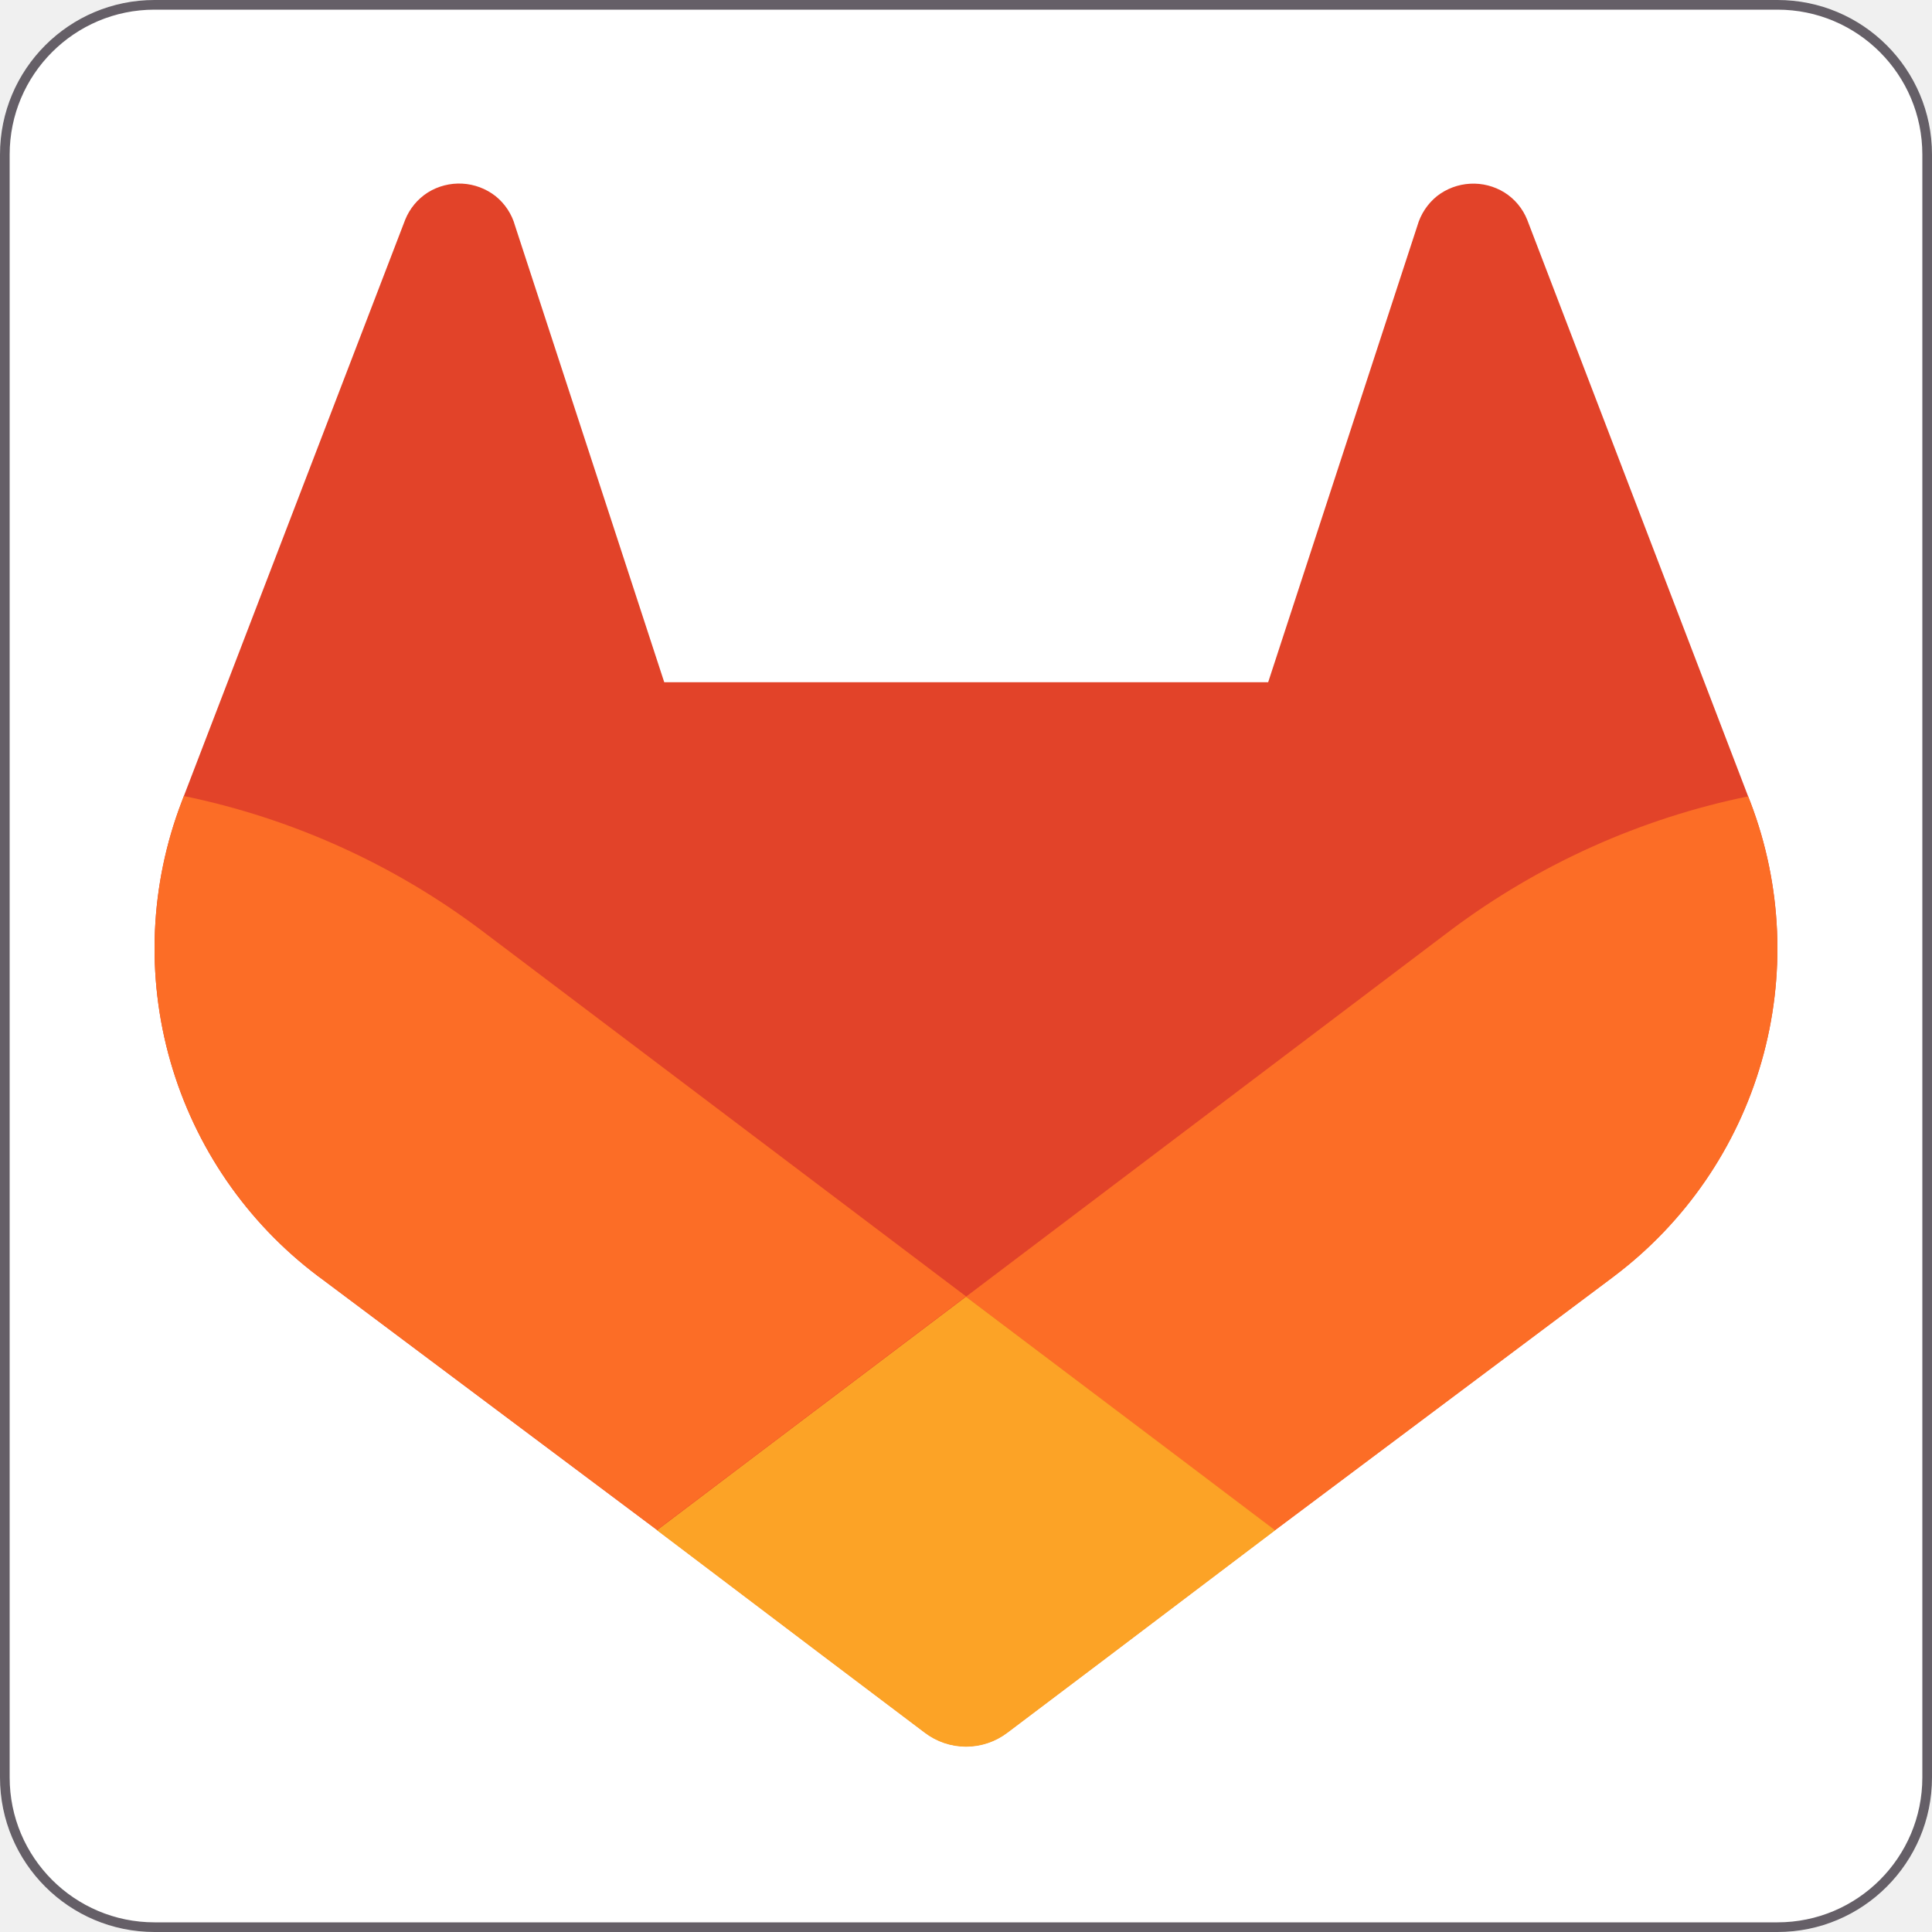
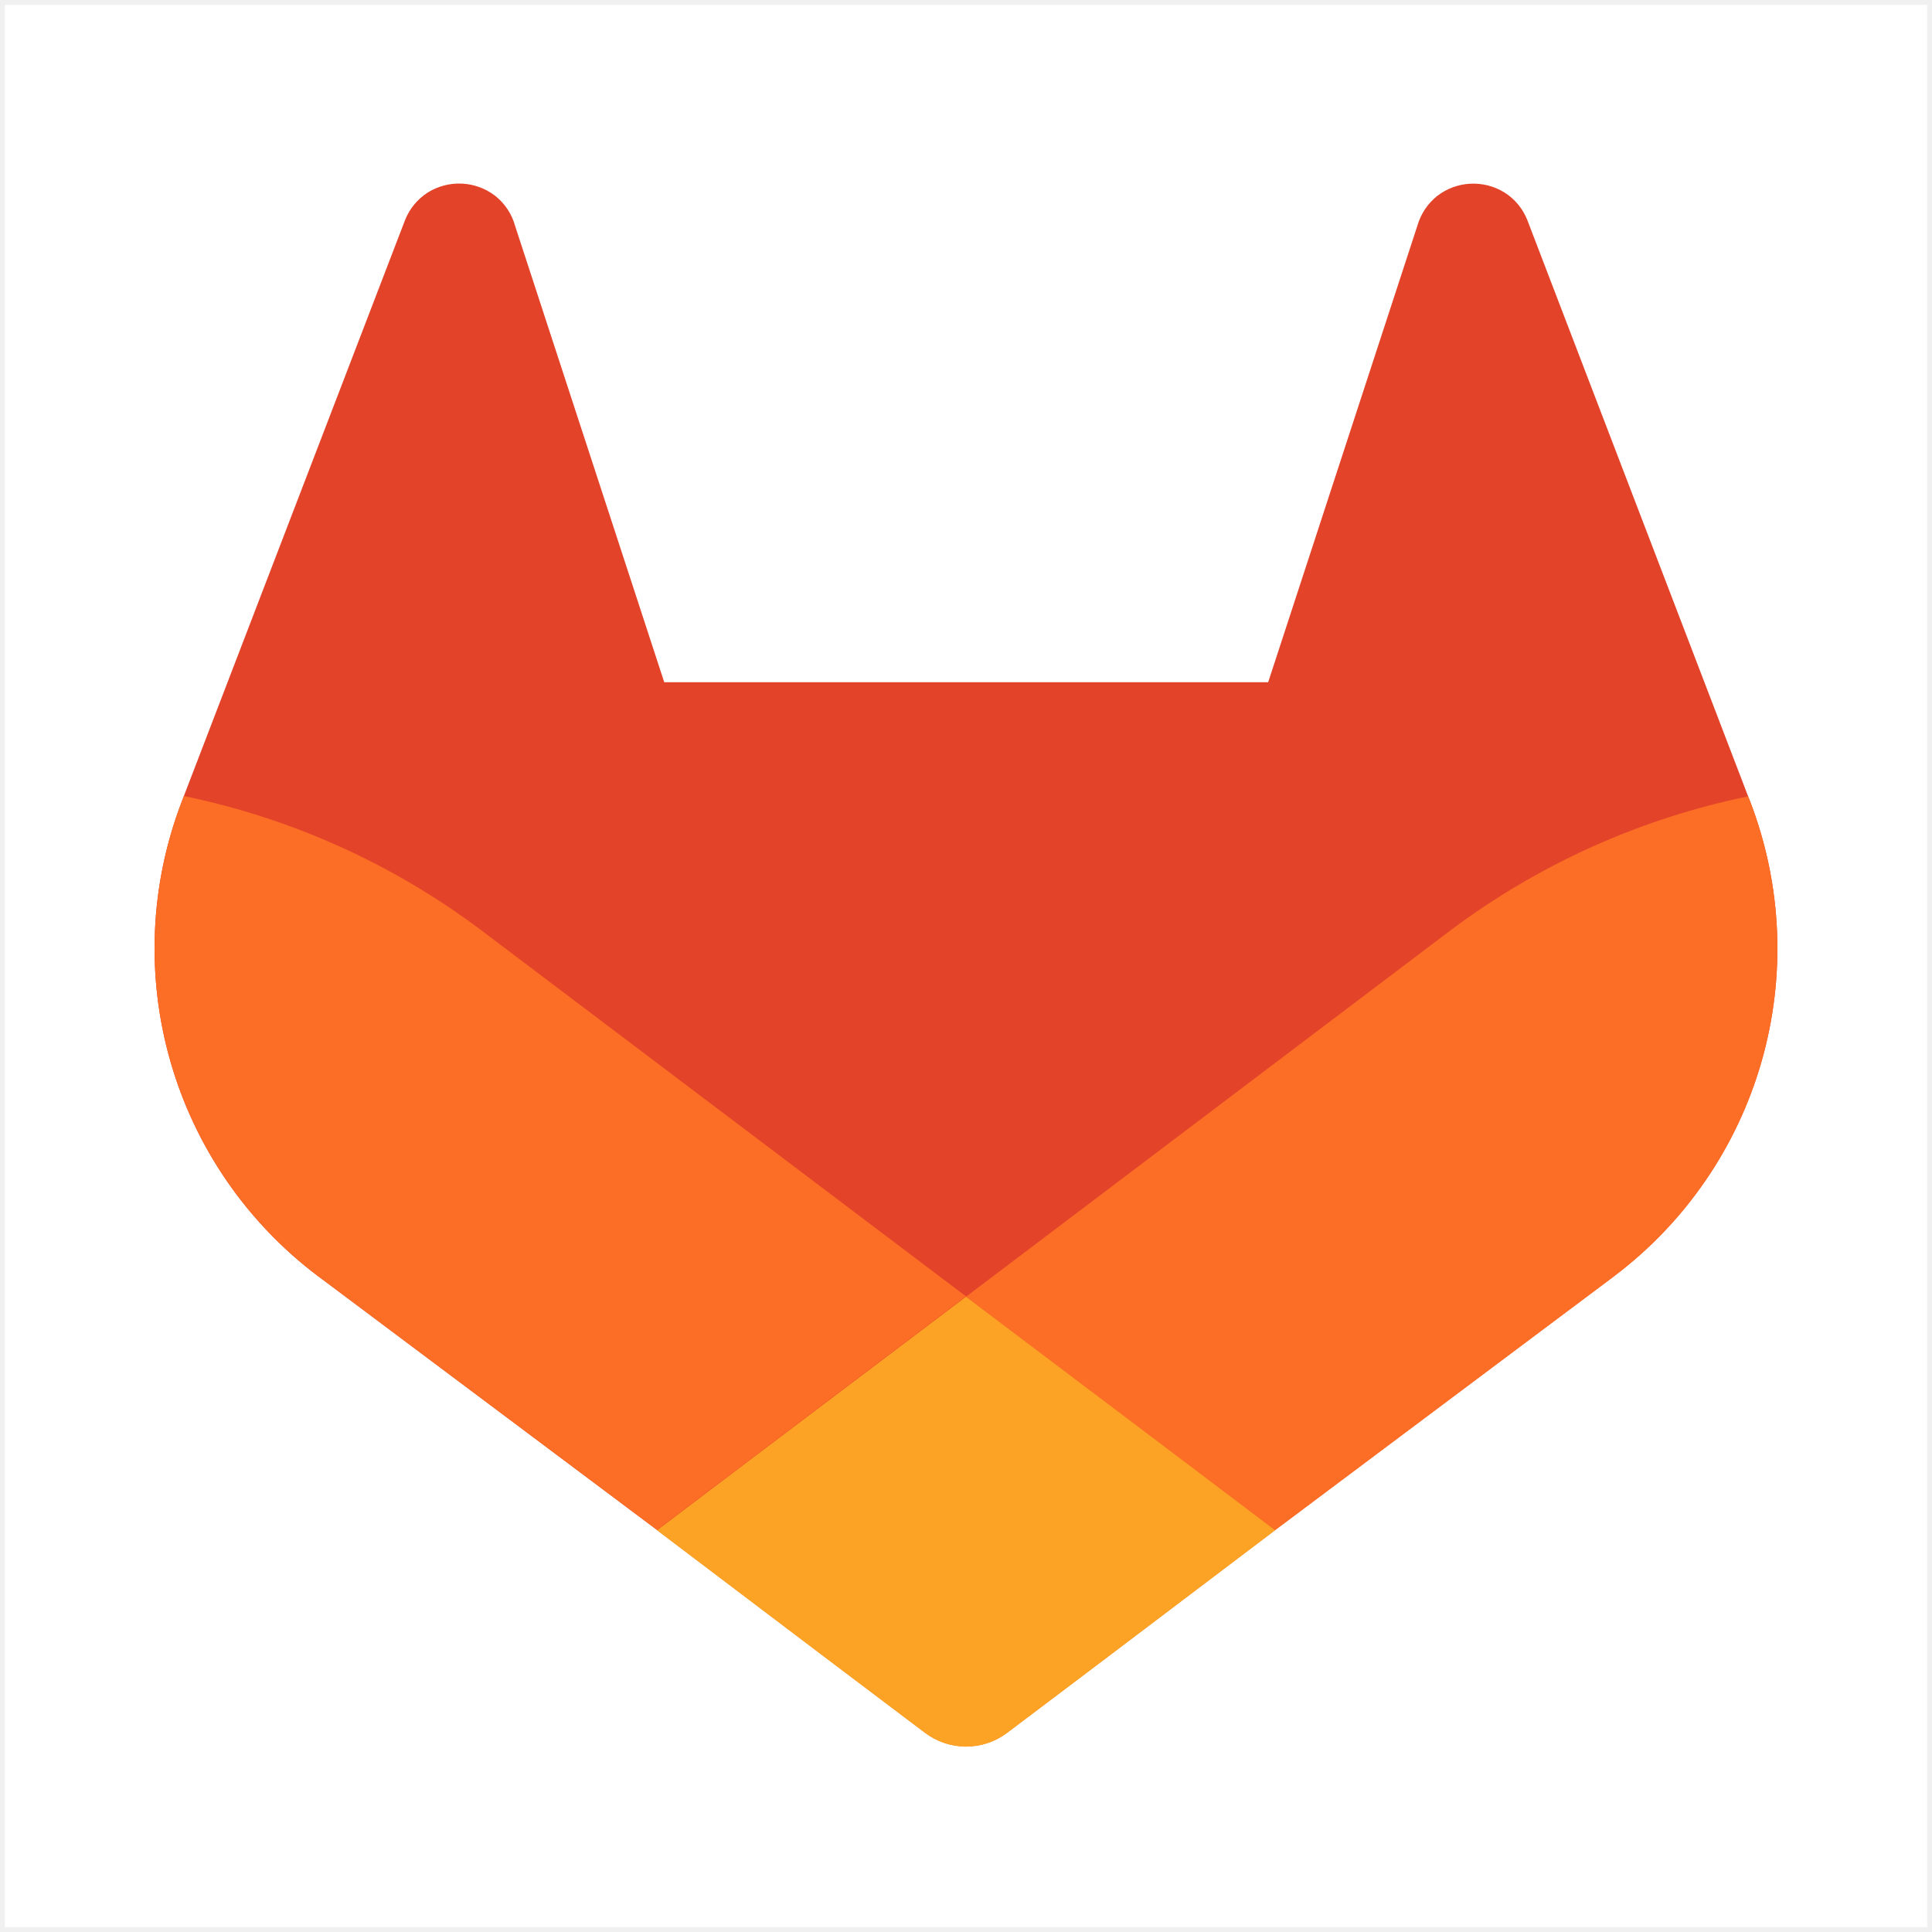
<svg xmlns="http://www.w3.org/2000/svg" width="200" height="200" viewBox="0 0 200 200" fill="none">
-   <rect x="0.5" y="0.5" width="199" height="199" rx="15.5" fill="white" stroke="#655F67" />
+   <rect x="0.5" y="0.5" width="199" height="199" fill="white" />
  <path d="M181.203 83.043L180.967 82.439L158.101 22.764C157.636 21.594 156.812 20.602 155.748 19.93C154.683 19.269 153.441 18.95 152.19 19.018C150.938 19.085 149.738 19.535 148.75 20.306C147.773 21.099 147.064 22.174 146.72 23.385L131.281 70.622H68.762L53.323 23.385C52.988 22.168 52.278 21.087 51.294 20.297C50.306 19.526 49.105 19.076 47.854 19.009C46.602 18.942 45.36 19.26 44.295 19.921C43.234 20.596 42.411 21.587 41.942 22.755L19.033 82.404L18.805 83.008C15.514 91.609 15.107 101.046 17.648 109.898C20.188 118.75 25.537 126.536 32.889 132.082L32.967 132.143L33.177 132.292L68.01 158.377L85.243 171.419L95.74 179.345C96.968 180.277 98.467 180.782 100.008 180.782C101.55 180.782 103.049 180.277 104.277 179.345L114.774 171.419L132.007 158.377L167.05 132.134L167.137 132.064C174.472 126.517 179.809 118.739 182.345 109.9C184.882 101.06 184.481 91.635 181.203 83.043Z" fill="#E24329" />
  <path d="M181.203 83.043L180.967 82.439C169.825 84.726 159.326 89.446 150.22 96.261L100 134.234C117.101 147.171 131.99 158.412 131.99 158.412L167.032 132.169L167.12 132.099C174.465 126.552 179.811 118.769 182.35 109.922C184.89 101.075 184.488 91.642 181.203 83.043Z" fill="#FC6D26" />
  <path d="M68.01 158.412L85.242 171.455L95.74 179.38C96.967 180.312 98.467 180.817 100.008 180.817C101.55 180.817 103.049 180.312 104.277 179.38L114.774 171.455L132.007 158.412C132.007 158.412 117.101 147.136 99.999 134.234C82.898 147.136 68.01 158.412 68.01 158.412Z" fill="#FCA326" />
  <path d="M49.771 96.261C40.672 89.432 30.175 84.7 19.033 82.405L18.805 83.008C15.514 91.609 15.107 101.047 17.648 109.898C20.188 118.75 25.537 126.536 32.889 132.082L32.967 132.143L33.177 132.292L68.01 158.377C68.01 158.377 82.881 147.137 100 134.199L49.771 96.261Z" fill="#FC6D26" />
</svg>
